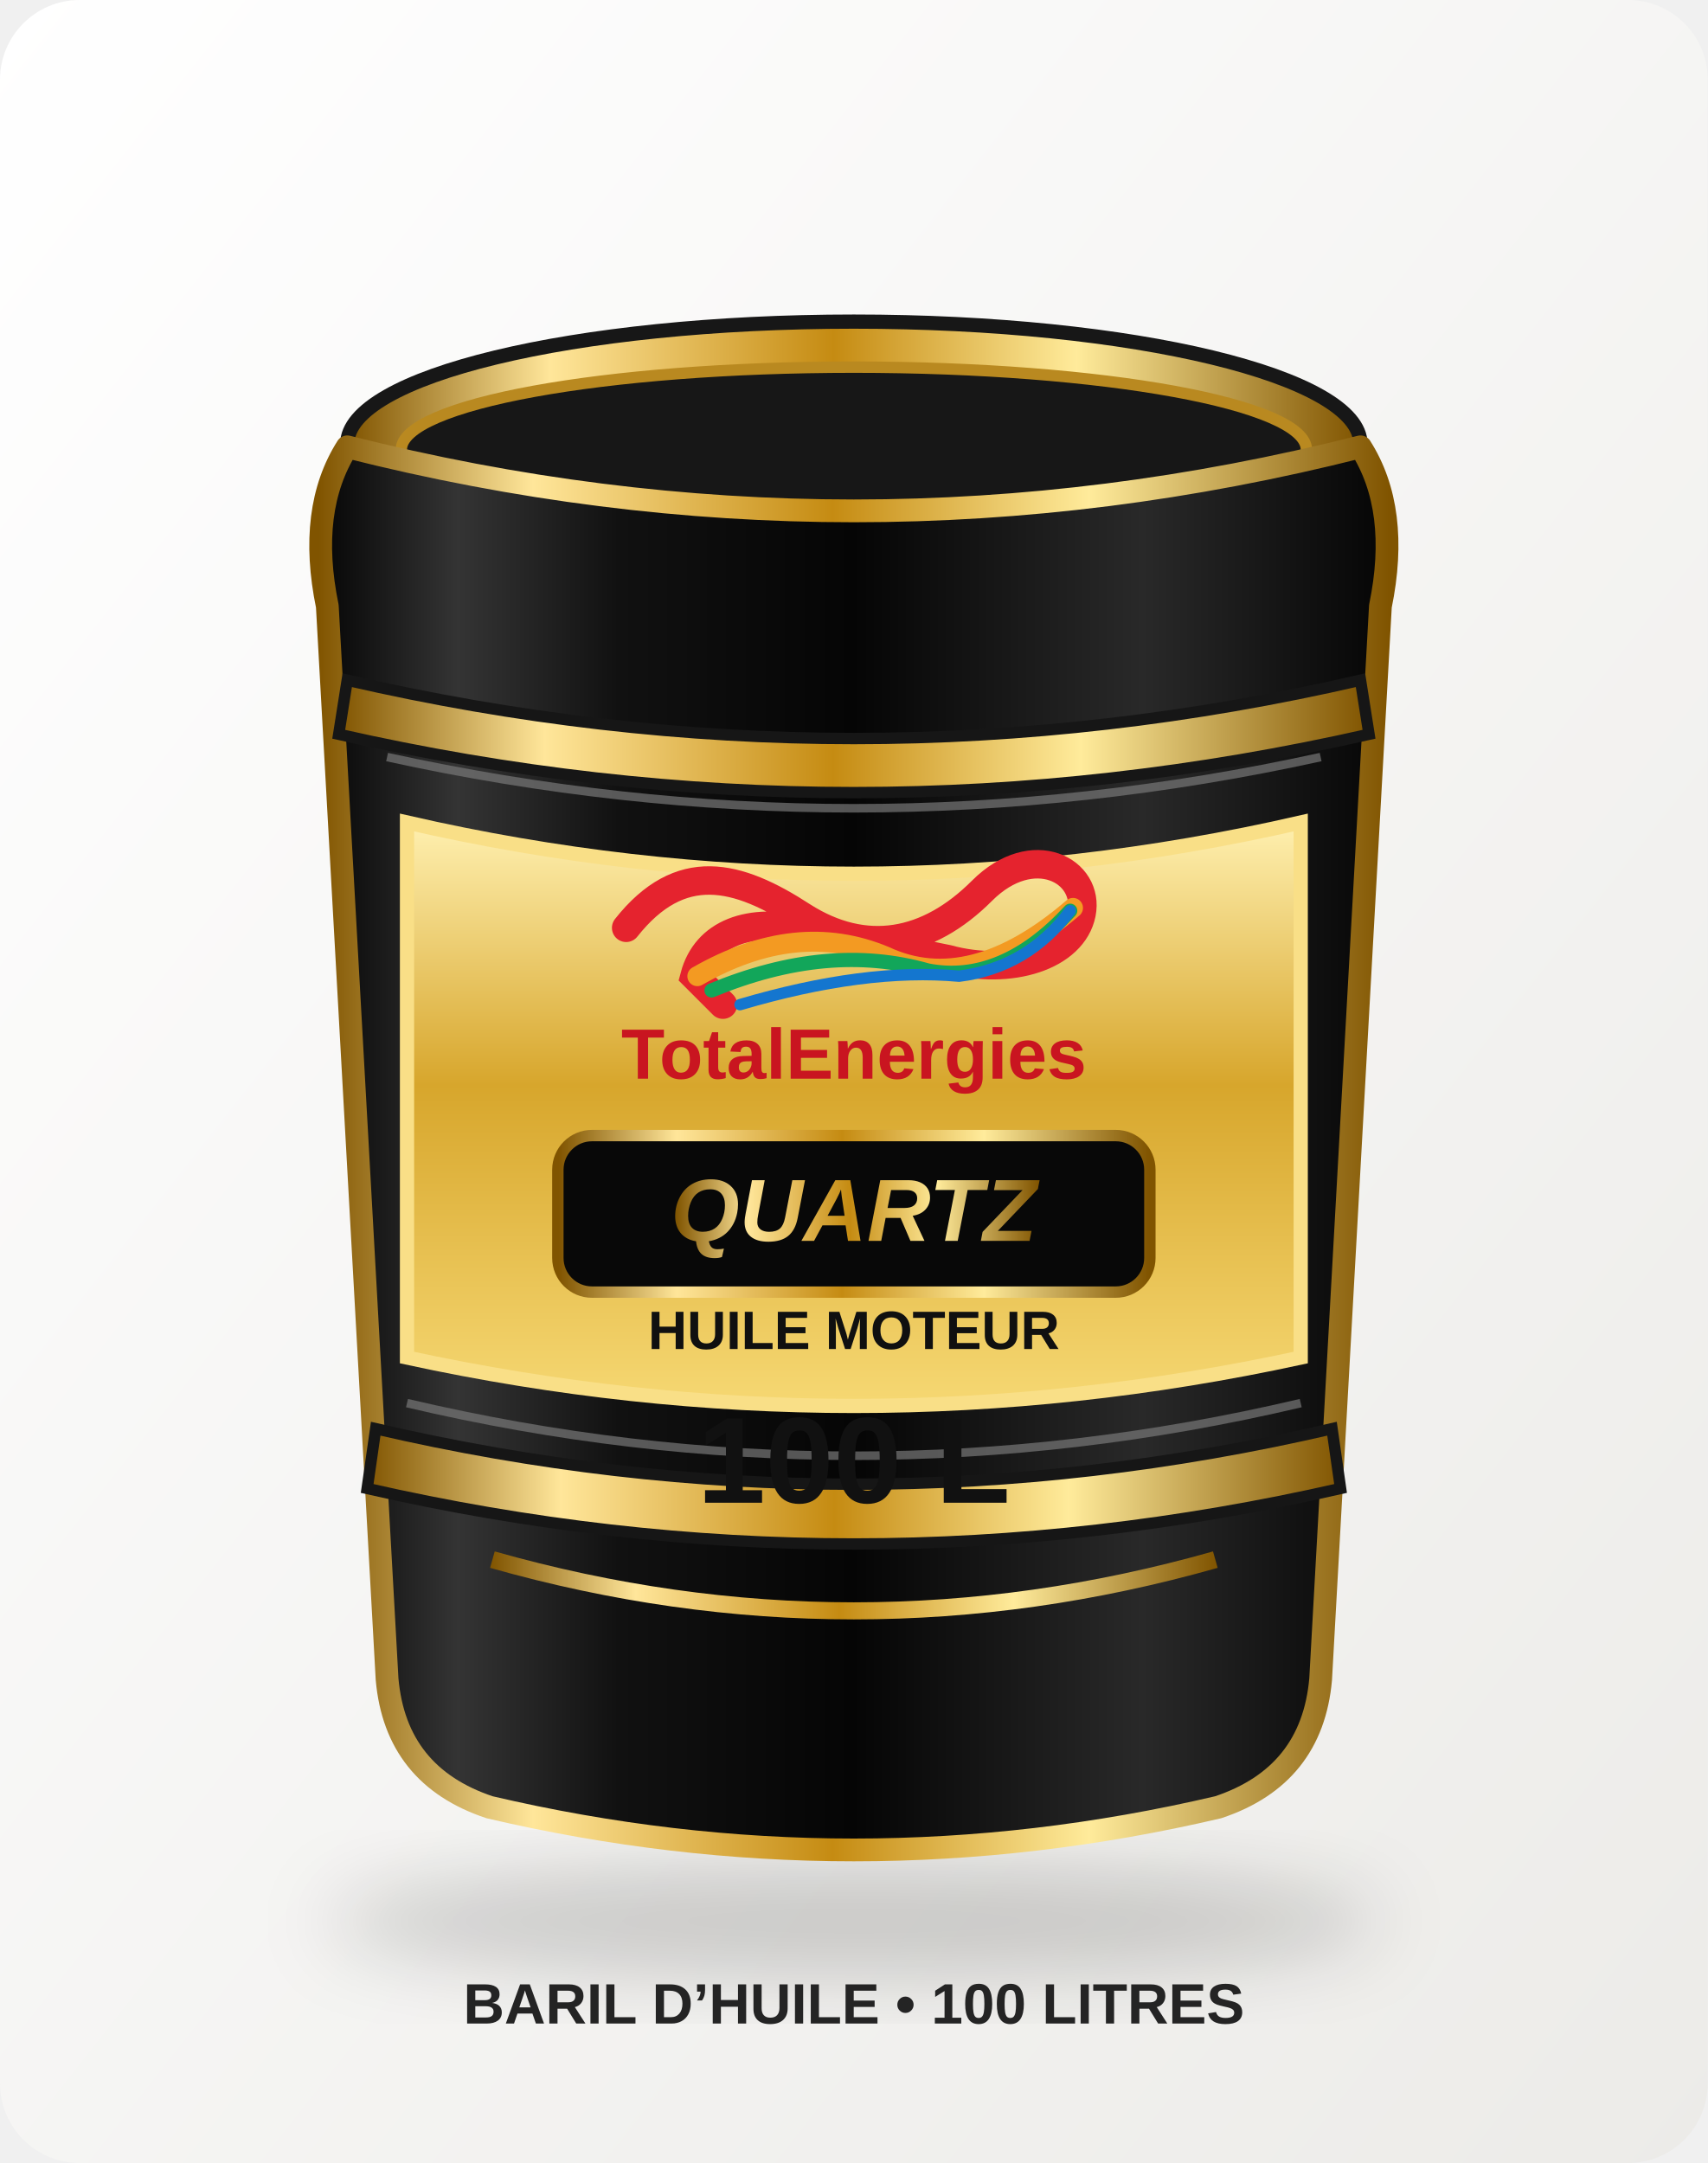
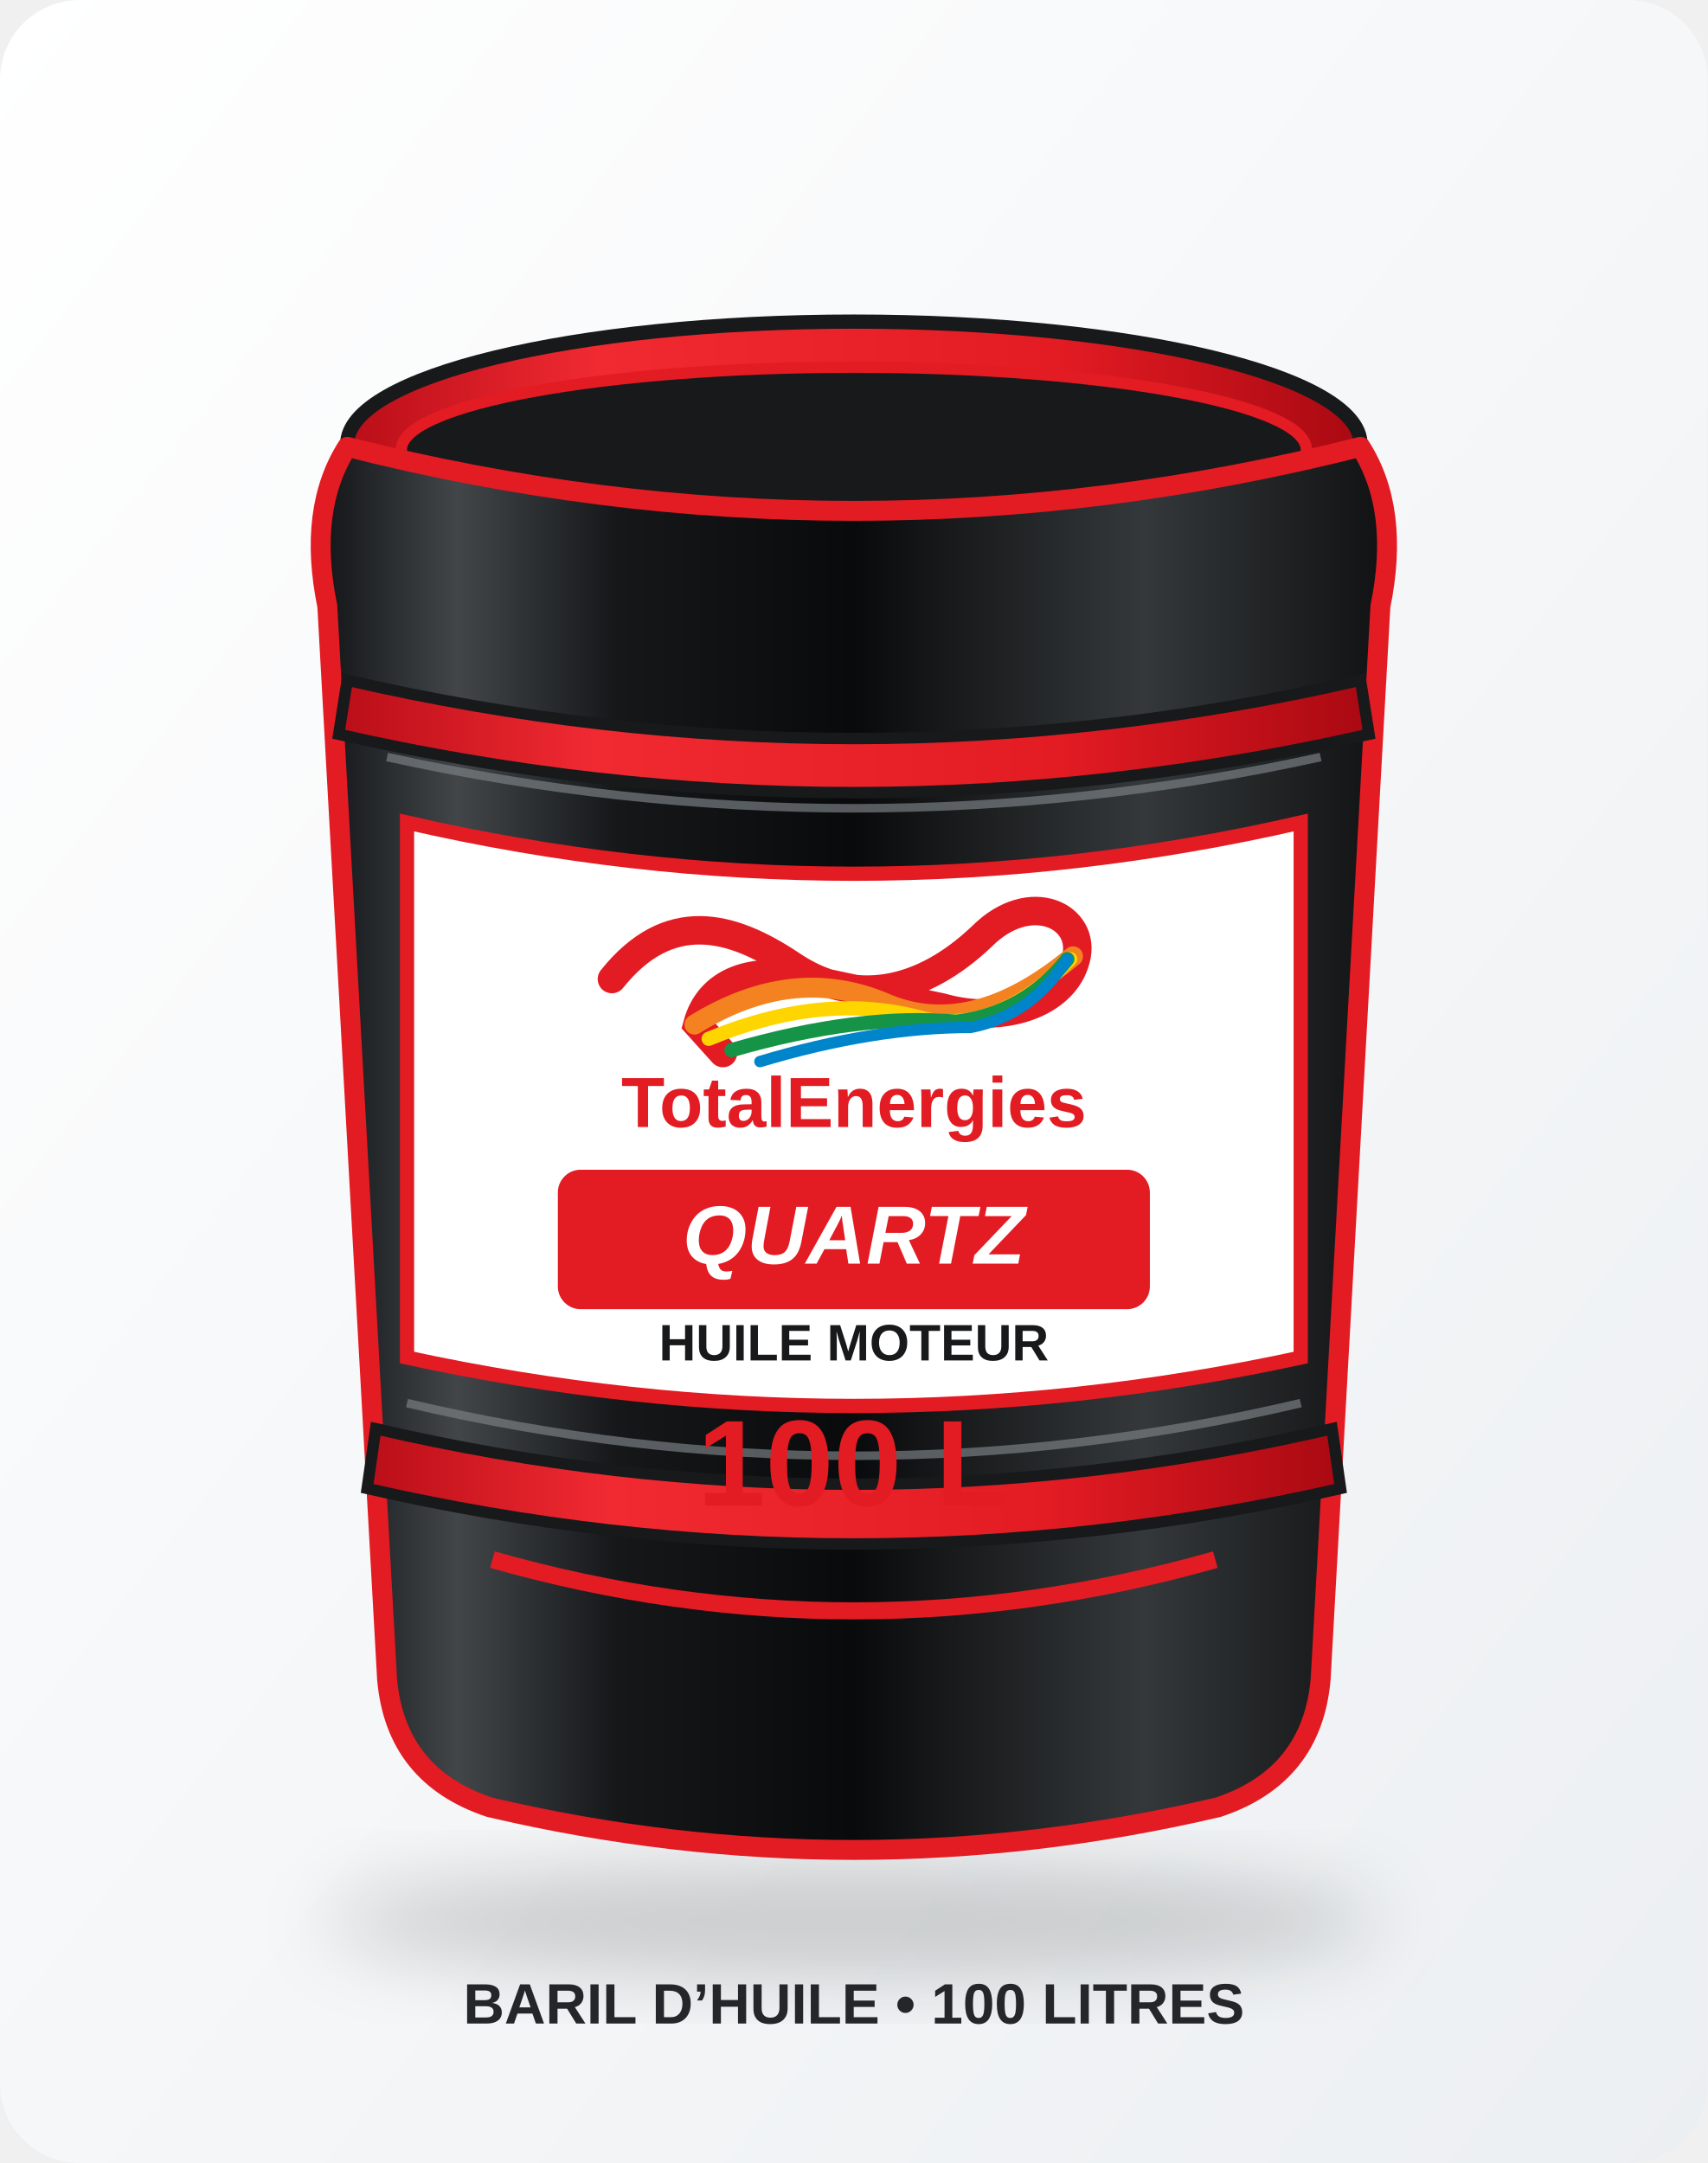
- <svg xmlns="http://www.w3.org/2000/svg" viewBox="0 0 600 760" role="img" aria-label="Baril noir et or d’huile 100 litres">
+ <svg xmlns="http://www.w3.org/2000/svg" viewBox="0 0 600 760" role="img" aria-label="Baril noir, blanc et rouge TotalEnergies 100 litres">
  <defs>
    <linearGradient id="bg" x1="0" y1="0" x2="1" y2="1">
      <stop stop-color="#fff" />
-       <stop offset="1" stop-color="#ecebe8" />
+       <stop offset="1" stop-color="#eceff2" />
    </linearGradient>
    <linearGradient id="body" x1="0" y1="0" x2="1" y2="0">
-       <stop stop-color="#050505" />
-       <stop offset=".13" stop-color="#343434" />
-       <stop offset=".28" stop-color="#111" />
-       <stop offset=".5" stop-color="#050505" />
-       <stop offset=".77" stop-color="#292929" />
-       <stop offset="1" stop-color="#050505" />
+       <stop stop-color="#121416" />
+       <stop offset=".13" stop-color="#424649" />
+       <stop offset=".28" stop-color="#151719" />
+       <stop offset=".5" stop-color="#090a0b" />
+       <stop offset=".77" stop-color="#34383a" />
+       <stop offset="1" stop-color="#101112" />
    </linearGradient>
-     <linearGradient id="gold" x1="0" y1="0" x2="1" y2="0">
-       <stop stop-color="#805400" />
-       <stop offset=".2" stop-color="#ffe69a" />
-       <stop offset=".48" stop-color="#c58b12" />
-       <stop offset=".72" stop-color="#ffeb9b" />
-       <stop offset="1" stop-color="#805400" />
-     </linearGradient>
-     <linearGradient id="label" x1="0" y1="0" x2="0" y2="1">
-       <stop stop-color="#fff0b0" />
-       <stop offset=".45" stop-color="#d7a62c" />
-       <stop offset="1" stop-color="#f6d873" />
+     <linearGradient id="red" x1="0" y1="0" x2="1" y2="0">
+       <stop stop-color="#b90e18" />
+       <stop offset=".25" stop-color="#f12a32" />
+       <stop offset=".7" stop-color="#e31b23" />
+       <stop offset="1" stop-color="#a90912" />
    </linearGradient>
    <filter id="shadow" x="-30%" y="-30%" width="160%" height="170%">
      <feGaussianBlur stdDeviation="13" />
    </filter>
  </defs>
  <rect width="600" height="760" rx="28" fill="url(#bg)" />
  <ellipse cx="300" cy="675" rx="185" ry="20" fill="#000" opacity=".17" filter="url(#shadow)" />
-   <ellipse cx="300" cy="156" rx="178" ry="43" fill="url(#gold)" stroke="#171717" stroke-width="5" />
-   <ellipse cx="300" cy="158" rx="159" ry="29" fill="#171717" stroke="#b98920" stroke-width="4" />
-   <path d="M122 157 Q108 179 115 213 L136 590 Q139 624 172 635 Q300 665 428 635 Q461 624 464 590 L485 213 Q492 179 478 157 Q300 202 122 157Z" fill="url(#body)" stroke="url(#gold)" stroke-width="8" stroke-linejoin="round" />
-   <path d="M122 239 Q300 280 478 239 L481 258 Q300 299 119 258Z" fill="url(#gold)" stroke="#161616" stroke-width="4" />
-   <path d="M132 502 Q300 541 468 502 L471 523 Q300 562 129 523Z" fill="url(#gold)" stroke="#161616" stroke-width="4" />
-   <path d="M136 266 Q300 302 464 266 M143 493 Q300 530 457 493" fill="none" stroke="#777" stroke-width="3" opacity=".7" />
-   <path d="M143 289 Q300 325 457 289 L457 477 Q300 511 143 477Z" fill="url(#label)" stroke="#f9df87" stroke-width="5" />
-   <path d="M220 326 C239 302 259 307 282 322 C304 336 326 332 345 313 C363 295 383 306 380 321 C377 336 355 343 333 337 L284 327 C263 322 248 328 244 343 L254 353" fill="none" stroke="#e5232e" stroke-width="10" stroke-linecap="round" />
-   <path d="M245 343 Q280 323 311 336 Q341 350 377 319" fill="none" stroke="#f39a22" stroke-width="7" stroke-linecap="round" />
-   <path d="M250 348 Q291 331 326 341 Q352 346 376 320" fill="none" stroke="#12a65a" stroke-width="5" stroke-linecap="round" />
-   <path d="M260 353 Q304 340 337 343 Q361 340 376 320" fill="none" stroke="#1476cf" stroke-width="4" stroke-linecap="round" />
-   <text x="300" y="379" font-family="Arial,sans-serif" font-size="25" font-weight="900" text-anchor="middle" fill="#c91520">TotalEnergies</text>
-   <rect x="196" y="399" width="208" height="55" rx="12" fill="#080808" stroke="url(#gold)" stroke-width="4" />
-   <text x="300" y="436" font-family="Arial,sans-serif" font-size="31" font-style="italic" font-weight="900" text-anchor="middle" fill="url(#gold)">QUARTZ</text>
-   <text x="300" y="474" font-family="Arial,sans-serif" font-size="19" font-weight="800" text-anchor="middle" fill="#101010">HUILE MOTEUR</text>
-   <text x="300" y="528" font-family="Arial,sans-serif" font-size="43" font-weight="900" text-anchor="middle" fill="#111">100 L</text>
-   <path d="M173 548 Q300 584 427 548" fill="none" stroke="url(#gold)" stroke-width="6" />
-   <text x="300" y="711" font-family="Arial,sans-serif" font-size="20" font-weight="800" text-anchor="middle" fill="#242424">BARIL D’HUILE • 100 LITRES</text>
+   <ellipse cx="300" cy="156" rx="178" ry="43" fill="url(#red)" stroke="#17191b" stroke-width="5" />
+   <ellipse cx="300" cy="158" rx="159" ry="29" fill="#17191b" stroke="#e31b23" stroke-width="4" />
+   <path d="M122 157 Q108 179 115 213 L136 590 Q139 624 172 635 Q300 665 428 635 Q461 624 464 590 L485 213 Q492 179 478 157 Q300 202 122 157Z" fill="url(#body)" stroke="#e31b23" stroke-width="7" stroke-linejoin="round" />
+   <path d="M122 239 Q300 280 478 239 L481 258 Q300 299 119 258Z" fill="url(#red)" stroke="#17191b" stroke-width="4" />
+   <path d="M132 502 Q300 541 468 502 L471 523 Q300 562 129 523Z" fill="url(#red)" stroke="#17191b" stroke-width="4" />
+   <path d="M136 266 Q300 302 464 266 M143 493 Q300 530 457 493" fill="none" stroke="#777d81" stroke-width="3" opacity=".7" />
+   <path d="M143 289 Q300 325 457 289 L457 477 Q300 511 143 477Z" fill="#fff" stroke="#e31b23" stroke-width="5" />
+   <g transform="translate(0 344)">
+     <path d="M215 0 C235 -25 257 -19 278 -5 C300 10 324 5 345 -15 C362 -32 382 -22 378 -7 C374 9 352 16 331 10 L284 0 C264 -5 249 1 245 16 L254 26" fill="none" stroke="#e31b23" stroke-width="10" stroke-linecap="round" />
+     <path d="M244 16 Q278 -5 310 8 Q341 22 377 -8" fill="none" stroke="#f58220" stroke-width="7" stroke-linecap="round" />
+     <path d="M249 21 Q290 4 325 14 Q351 19 376 -7" fill="none" stroke="#ffd500" stroke-width="5" stroke-linecap="round" />
+     <path d="M257 25 Q302 12 336 15 Q360 12 375 -7" fill="none" stroke="#159447" stroke-width="5" stroke-linecap="round" />
+     <path d="M267 29 Q307 17 341 17 Q362 13 375 -7" fill="none" stroke="#0084ca" stroke-width="4" stroke-linecap="round" />
+   </g>
+   <text x="300" y="396" font-family="Arial,sans-serif" font-size="25" font-weight="900" text-anchor="middle" fill="#e31b23">TotalEnergies</text>
+   <rect x="196" y="411" width="208" height="49" rx="8" fill="#e31b23" />
+   <text x="300" y="444" font-family="Arial,sans-serif" font-size="29" font-style="italic" font-weight="900" text-anchor="middle" fill="#fff">QUARTZ</text>
+   <text x="300" y="478" font-family="Arial,sans-serif" font-size="18" font-weight="800" text-anchor="middle" fill="#17191b">HUILE MOTEUR</text>
+   <text x="300" y="529" font-family="Arial,sans-serif" font-size="43" font-weight="900" text-anchor="middle" fill="#e31b23">100 L</text>
+   <path d="M173 548 Q300 584 427 548" fill="none" stroke="#e31b23" stroke-width="6" />
+   <text x="300" y="711" font-family="Arial,sans-serif" font-size="20" font-weight="800" text-anchor="middle" fill="#242629">BARIL D’HUILE • 100 LITRES</text>
</svg>
